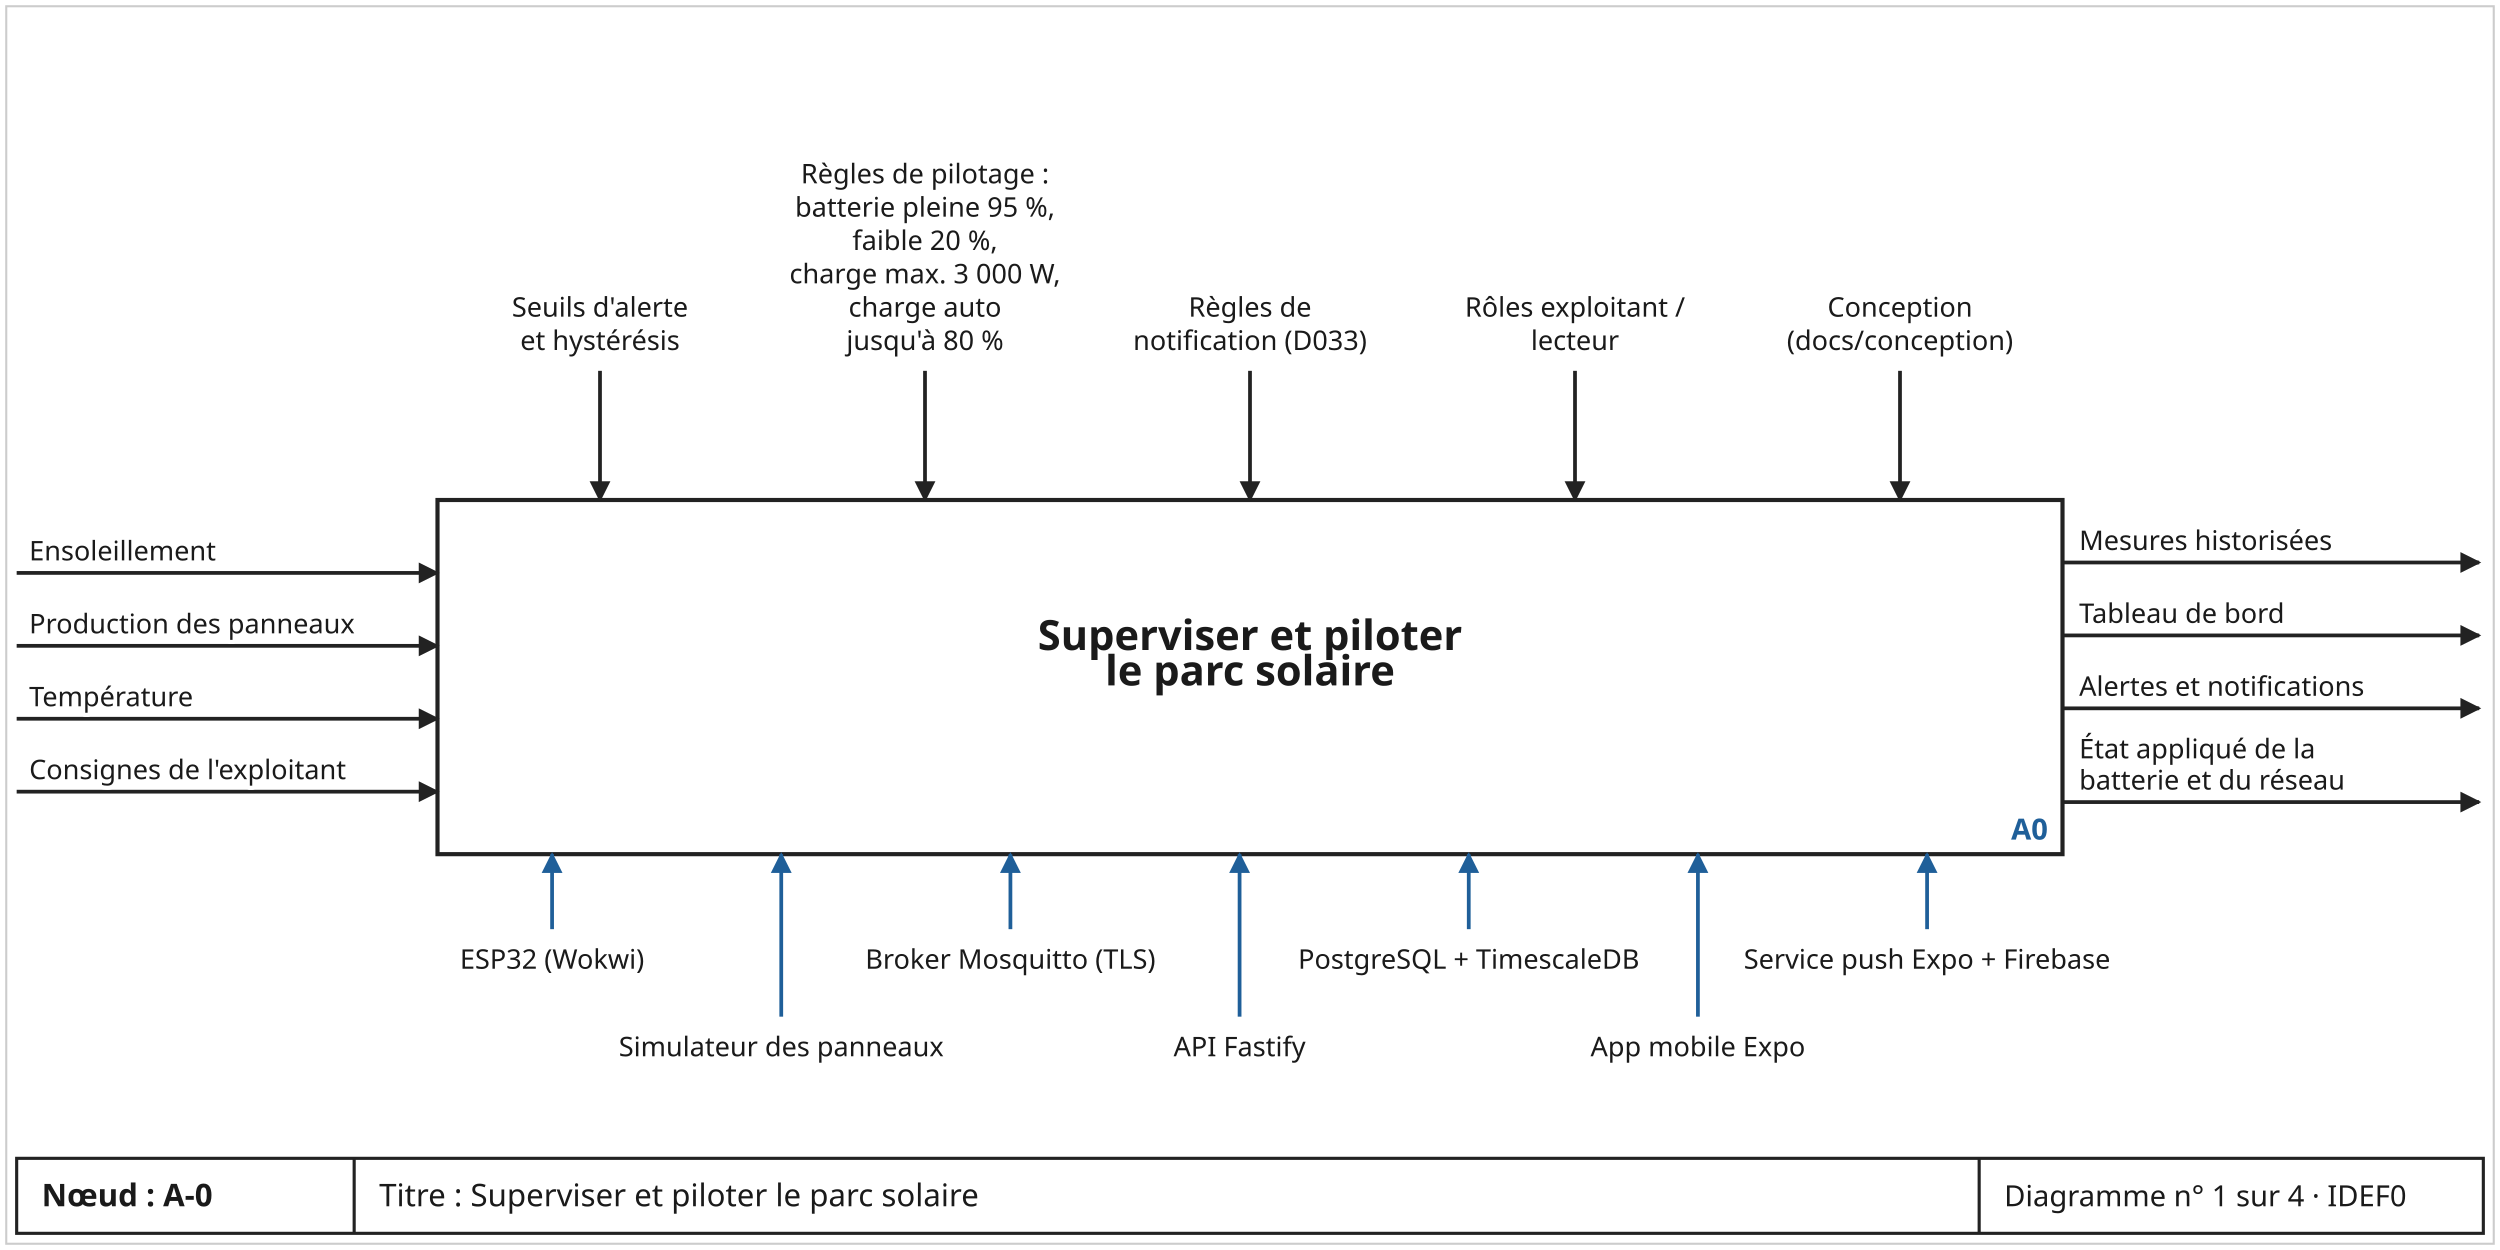
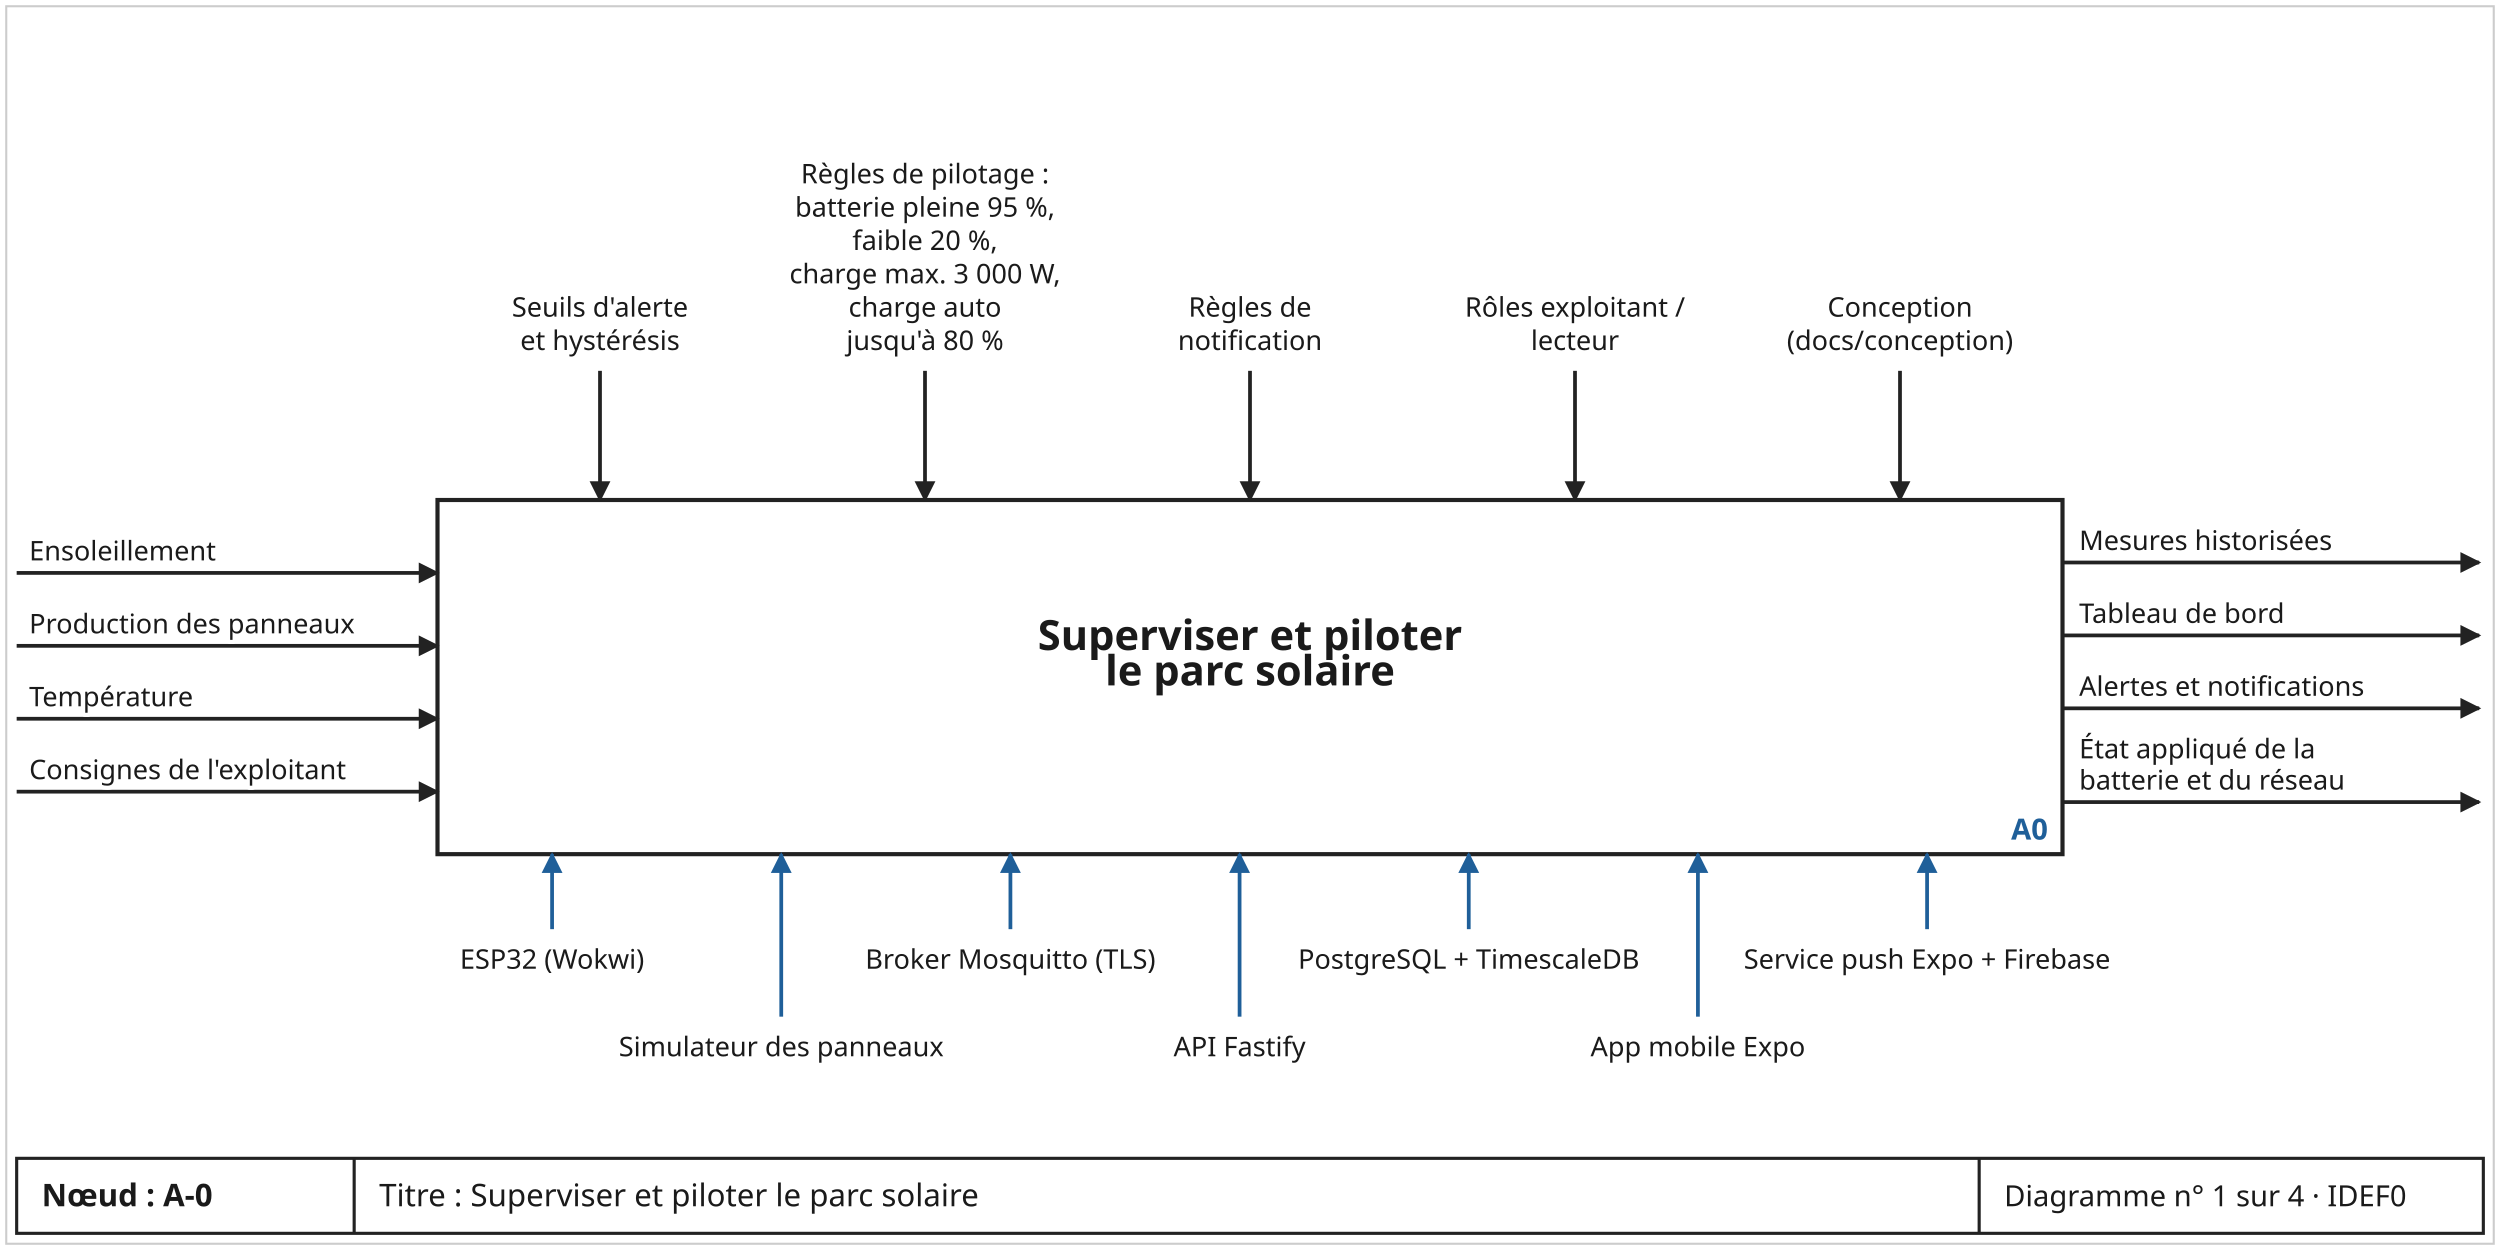
<svg xmlns="http://www.w3.org/2000/svg" viewBox="0 0 1200 600" width="1200" height="600" font-family="sans-serif" role="img" aria-labelledby="t d">
  <defs>
    <marker id="ah" markerWidth="10" markerHeight="10" refX="9" refY="5" orient="auto" markerUnits="userSpaceOnUse">
      <path d="M0,0 L10,5 L0,10 z" fill="#222222" />
    </marker>
    <marker id="ahA" markerWidth="10" markerHeight="10" refX="9" refY="5" orient="auto" markerUnits="userSpaceOnUse">
      <path d="M0,0 L10,5 L0,10 z" fill="#1f5f99" />
    </marker>
  </defs>
  <rect x="0" y="0" width="1200" height="600" fill="#ffffff" />
  <rect x="3" y="3" width="1194" height="594" fill="none" stroke="#cccccc" stroke-width="1" />
  <rect x="210" y="240" width="780" height="170" fill="#fff" stroke="#222222" stroke-width="2" />
  <text x="600.0" y="312.0" font-size="20" text-anchor="middle" font-weight="bold" fill="#1a1a1a">Superviser et piloter</text>
  <text x="600.0" y="329.0" font-size="20" text-anchor="middle" font-weight="bold" fill="#1a1a1a">le parc solaire</text>
  <text x="983" y="403" font-size="14" text-anchor="end" font-weight="bold" fill="#1f5f99">A0</text>
  <polyline points="8,275 210,275" fill="none" stroke="#222222" stroke-width="1.8" stroke-linejoin="miter" marker-end="url(#ah)" />
  <text x="14" y="269" font-size="13" text-anchor="start" font-weight="normal" fill="#1a1a1a" stroke="#fff" stroke-width="4" stroke-linejoin="round" paint-order="stroke">Ensoleillement</text>
  <polyline points="8,310 210,310" fill="none" stroke="#222222" stroke-width="1.8" stroke-linejoin="miter" marker-end="url(#ah)" />
  <text x="14" y="304" font-size="13" text-anchor="start" font-weight="normal" fill="#1a1a1a" stroke="#fff" stroke-width="4" stroke-linejoin="round" paint-order="stroke">Production des panneaux</text>
  <polyline points="8,345 210,345" fill="none" stroke="#222222" stroke-width="1.8" stroke-linejoin="miter" marker-end="url(#ah)" />
  <text x="14" y="339" font-size="13" text-anchor="start" font-weight="normal" fill="#1a1a1a" stroke="#fff" stroke-width="4" stroke-linejoin="round" paint-order="stroke">Température</text>
  <polyline points="8,380 210,380" fill="none" stroke="#222222" stroke-width="1.8" stroke-linejoin="miter" marker-end="url(#ah)" />
  <text x="14" y="374" font-size="13" text-anchor="start" font-weight="normal" fill="#1a1a1a" stroke="#fff" stroke-width="4" stroke-linejoin="round" paint-order="stroke">Consignes de l'exploitant</text>
  <polyline points="288,178 288,240" fill="none" stroke="#222222" stroke-width="1.8" stroke-linejoin="miter" marker-end="url(#ah)" />
  <text x="288" y="152" font-size="13" text-anchor="middle" font-weight="normal" fill="#1a1a1a" stroke="#fff" stroke-width="4" stroke-linejoin="round" paint-order="stroke">Seuils d'alerte</text>
  <text x="288" y="168" font-size="13" text-anchor="middle" font-weight="normal" fill="#1a1a1a" stroke="#fff" stroke-width="4" stroke-linejoin="round" paint-order="stroke">et hystérésis</text>
  <polyline points="444,178 444,240" fill="none" stroke="#222222" stroke-width="1.8" stroke-linejoin="miter" marker-end="url(#ah)" />
  <text x="444" y="88" font-size="13" text-anchor="middle" font-weight="normal" fill="#1a1a1a" stroke="#fff" stroke-width="4" stroke-linejoin="round" paint-order="stroke">Règles de pilotage :</text>
  <text x="444" y="104" font-size="13" text-anchor="middle" font-weight="normal" fill="#1a1a1a" stroke="#fff" stroke-width="4" stroke-linejoin="round" paint-order="stroke">batterie pleine 95 %,</text>
  <text x="444" y="120" font-size="13" text-anchor="middle" font-weight="normal" fill="#1a1a1a" stroke="#fff" stroke-width="4" stroke-linejoin="round" paint-order="stroke">faible 20 %,</text>
  <text x="444" y="136" font-size="13" text-anchor="middle" font-weight="normal" fill="#1a1a1a" stroke="#fff" stroke-width="4" stroke-linejoin="round" paint-order="stroke">charge max. 3 000 W,</text>
  <text x="444" y="152" font-size="13" text-anchor="middle" font-weight="normal" fill="#1a1a1a" stroke="#fff" stroke-width="4" stroke-linejoin="round" paint-order="stroke">charge auto</text>
  <text x="444" y="168" font-size="13" text-anchor="middle" font-weight="normal" fill="#1a1a1a" stroke="#fff" stroke-width="4" stroke-linejoin="round" paint-order="stroke">jusqu'à 80 %</text>
  <polyline points="600,178 600,240" fill="none" stroke="#222222" stroke-width="1.8" stroke-linejoin="miter" marker-end="url(#ah)" />
  <text x="600" y="152" font-size="13" text-anchor="middle" font-weight="normal" fill="#1a1a1a" stroke="#fff" stroke-width="4" stroke-linejoin="round" paint-order="stroke">Règles de</text>
-   <text x="600" y="168" font-size="13" text-anchor="middle" font-weight="normal" fill="#1a1a1a" stroke="#fff" stroke-width="4" stroke-linejoin="round" paint-order="stroke">notification (D033)</text>
+   <text x="600" y="168" font-size="13" text-anchor="middle" font-weight="normal" fill="#1a1a1a" stroke="#fff" stroke-width="4" stroke-linejoin="round" paint-order="stroke">notification</text>
  <polyline points="756,178 756,240" fill="none" stroke="#222222" stroke-width="1.8" stroke-linejoin="miter" marker-end="url(#ah)" />
  <text x="756" y="152" font-size="13" text-anchor="middle" font-weight="normal" fill="#1a1a1a" stroke="#fff" stroke-width="4" stroke-linejoin="round" paint-order="stroke">Rôles exploitant /</text>
  <text x="756" y="168" font-size="13" text-anchor="middle" font-weight="normal" fill="#1a1a1a" stroke="#fff" stroke-width="4" stroke-linejoin="round" paint-order="stroke">lecteur</text>
  <polyline points="912,178 912,240" fill="none" stroke="#222222" stroke-width="1.8" stroke-linejoin="miter" marker-end="url(#ah)" />
  <text x="912" y="152" font-size="13" text-anchor="middle" font-weight="normal" fill="#1a1a1a" stroke="#fff" stroke-width="4" stroke-linejoin="round" paint-order="stroke">Conception</text>
  <text x="912" y="168" font-size="13" text-anchor="middle" font-weight="normal" fill="#1a1a1a" stroke="#fff" stroke-width="4" stroke-linejoin="round" paint-order="stroke">(docs/conception)</text>
  <polyline points="990,270 1190,270" fill="none" stroke="#222222" stroke-width="1.8" stroke-linejoin="miter" marker-end="url(#ah)" />
  <text x="998" y="264" font-size="13" text-anchor="start" font-weight="normal" fill="#1a1a1a" stroke="#fff" stroke-width="4" stroke-linejoin="round" paint-order="stroke">Mesures historisées</text>
  <polyline points="990,305 1190,305" fill="none" stroke="#222222" stroke-width="1.8" stroke-linejoin="miter" marker-end="url(#ah)" />
  <text x="998" y="299" font-size="13" text-anchor="start" font-weight="normal" fill="#1a1a1a" stroke="#fff" stroke-width="4" stroke-linejoin="round" paint-order="stroke">Tableau de bord</text>
  <polyline points="990,340 1190,340" fill="none" stroke="#222222" stroke-width="1.8" stroke-linejoin="miter" marker-end="url(#ah)" />
  <text x="998" y="334" font-size="13" text-anchor="start" font-weight="normal" fill="#1a1a1a" stroke="#fff" stroke-width="4" stroke-linejoin="round" paint-order="stroke">Alertes et notifications</text>
  <polyline points="990,385 1190,385" fill="none" stroke="#222222" stroke-width="1.8" stroke-linejoin="miter" marker-end="url(#ah)" />
  <text x="998" y="364" font-size="13" text-anchor="start" font-weight="normal" fill="#1a1a1a" stroke="#fff" stroke-width="4" stroke-linejoin="round" paint-order="stroke">État appliqué de la</text>
  <text x="998" y="379" font-size="13" text-anchor="start" font-weight="normal" fill="#1a1a1a" stroke="#fff" stroke-width="4" stroke-linejoin="round" paint-order="stroke">batterie et du réseau</text>
  <polyline points="265,446 265,410" fill="none" stroke="#1f5f99" stroke-width="1.8" stroke-linejoin="miter" marker-end="url(#ahA)" />
  <text x="265" y="465" font-size="13" text-anchor="middle" font-weight="normal" fill="#1a1a1a" stroke="#fff" stroke-width="4" stroke-linejoin="round" paint-order="stroke">ESP32 (Wokwi)</text>
  <polyline points="375,488 375,410" fill="none" stroke="#1f5f99" stroke-width="1.8" stroke-linejoin="miter" marker-end="url(#ahA)" />
  <text x="375" y="507" font-size="13" text-anchor="middle" font-weight="normal" fill="#1a1a1a" stroke="#fff" stroke-width="4" stroke-linejoin="round" paint-order="stroke">Simulateur des panneaux</text>
  <polyline points="485,446 485,410" fill="none" stroke="#1f5f99" stroke-width="1.8" stroke-linejoin="miter" marker-end="url(#ahA)" />
  <text x="485" y="465" font-size="13" text-anchor="middle" font-weight="normal" fill="#1a1a1a" stroke="#fff" stroke-width="4" stroke-linejoin="round" paint-order="stroke">Broker Mosquitto (TLS)</text>
  <polyline points="595,488 595,410" fill="none" stroke="#1f5f99" stroke-width="1.8" stroke-linejoin="miter" marker-end="url(#ahA)" />
  <text x="595" y="507" font-size="13" text-anchor="middle" font-weight="normal" fill="#1a1a1a" stroke="#fff" stroke-width="4" stroke-linejoin="round" paint-order="stroke">API Fastify</text>
  <polyline points="705,446 705,410" fill="none" stroke="#1f5f99" stroke-width="1.8" stroke-linejoin="miter" marker-end="url(#ahA)" />
  <text x="705" y="465" font-size="13" text-anchor="middle" font-weight="normal" fill="#1a1a1a" stroke="#fff" stroke-width="4" stroke-linejoin="round" paint-order="stroke">PostgreSQL + TimescaleDB</text>
  <polyline points="815,488 815,410" fill="none" stroke="#1f5f99" stroke-width="1.8" stroke-linejoin="miter" marker-end="url(#ahA)" />
  <text x="815" y="507" font-size="13" text-anchor="middle" font-weight="normal" fill="#1a1a1a" stroke="#fff" stroke-width="4" stroke-linejoin="round" paint-order="stroke">App mobile Expo</text>
  <polyline points="925,446 925,410" fill="none" stroke="#1f5f99" stroke-width="1.8" stroke-linejoin="miter" marker-end="url(#ahA)" />
  <text x="925" y="465" font-size="13" text-anchor="middle" font-weight="normal" fill="#1a1a1a" stroke="#fff" stroke-width="4" stroke-linejoin="round" paint-order="stroke">Service push Expo + Firebase</text>
  <rect x="8" y="556" width="1184" height="36" fill="#fff" stroke="#222222" stroke-width="1.5" />
  <line x1="170" y1="556" x2="170" y2="592" stroke="#222222" stroke-width="1.5" />
  <line x1="950" y1="556" x2="950" y2="592" stroke="#222222" stroke-width="1.5" />
  <text x="20" y="579" font-size="15" text-anchor="start" font-weight="bold" fill="#1a1a1a">Nœud : A-0</text>
  <text x="182" y="579" font-size="15" text-anchor="start" font-weight="normal" fill="#1a1a1a">Titre : Superviser et piloter le parc solaire</text>
  <text x="962" y="579" font-size="14" text-anchor="start" font-weight="normal" fill="#1a1a1a">Diagramme n° 1 sur 4 · IDEF0</text>
</svg>
